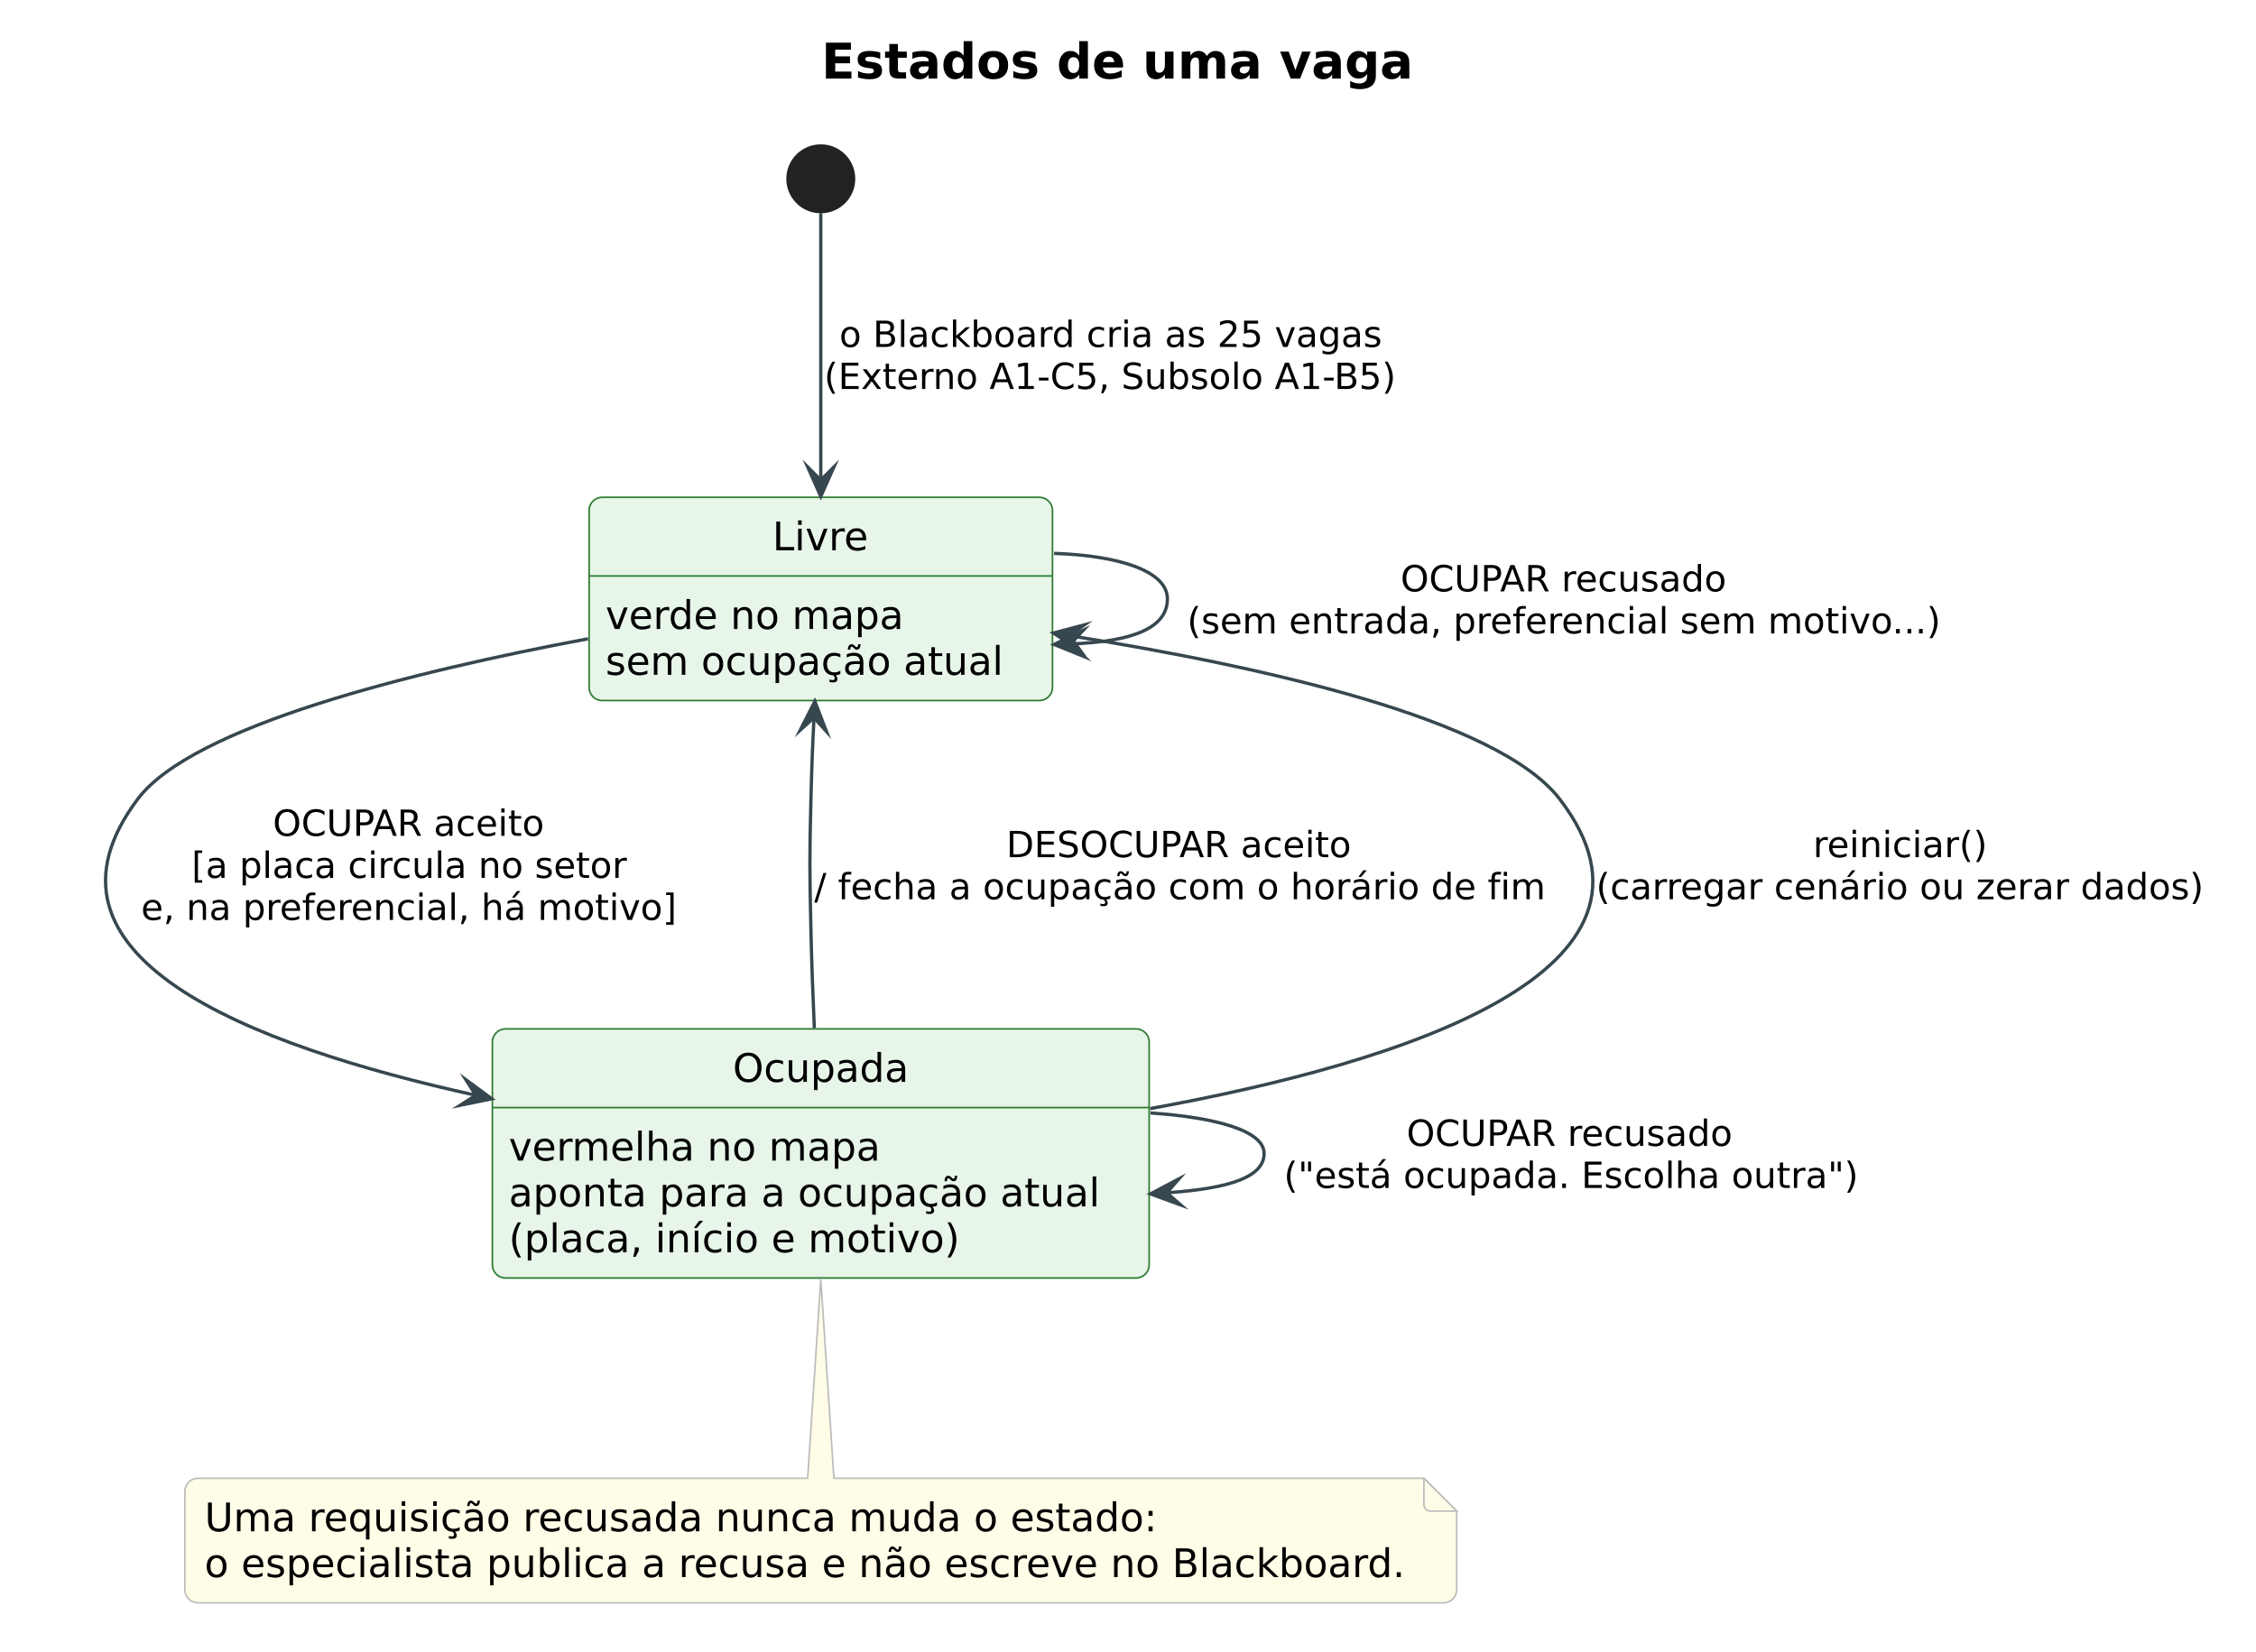
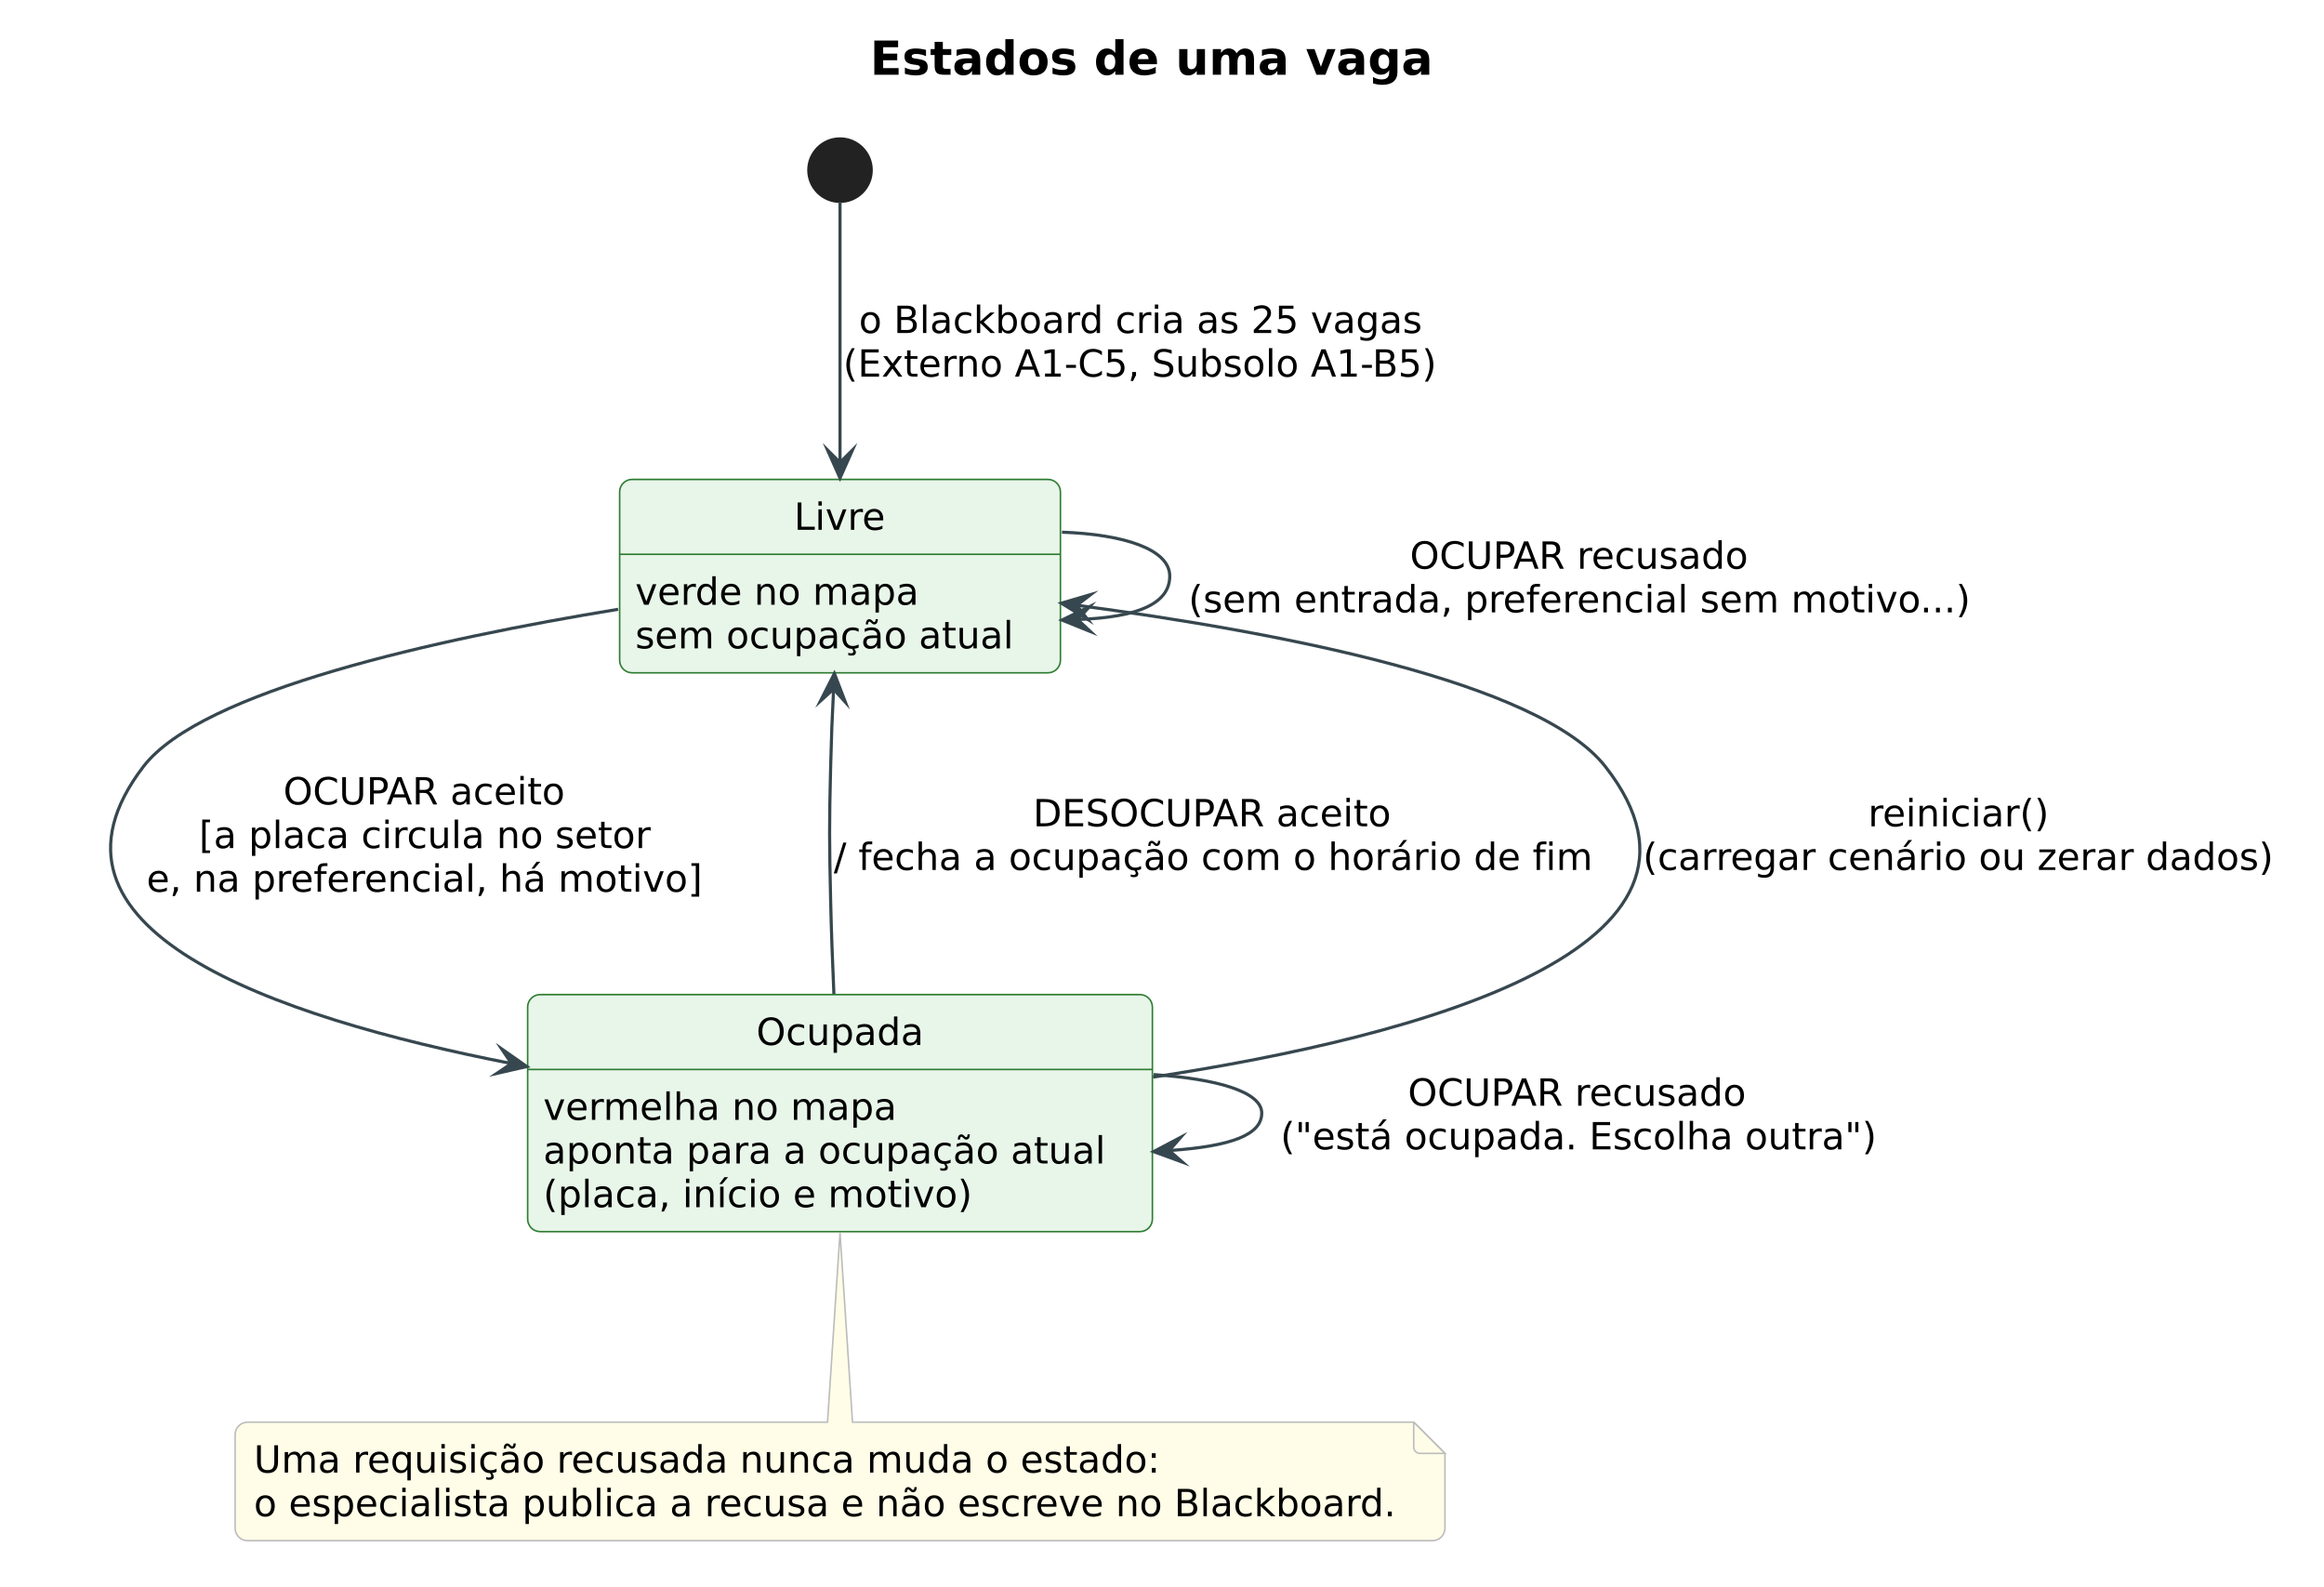
- <svg xmlns="http://www.w3.org/2000/svg" version="1.1" data-diagram-type="STATE" style="width:687px;height:503px;background:#FFFFFF;" width="687px" height="503px" viewBox="0 0 687 503" zoomAndPan="magnify" preserveAspectRatio="none" contentStyleType="text/css">
+ <svg xmlns="http://www.w3.org/2000/svg" version="1.1" data-diagram-type="STATE" style="width:744px;height:508px;background:#FFFFFF;" width="744px" height="508px" viewBox="0 0 744 508" zoomAndPan="magnify" preserveAspectRatio="none" contentStyleType="text/css">
  <defs />
  <g font-family="sans-serif" lengthAdjust="spacing">
    <g class="title" data-source-line="2">
-       <text x="250.141" y="23.923" fill="#000" font-size="15" textLength="180.205" font-weight="700" font-family="'DejaVu Sans'">Estados de uma vaga</text>
+       <text x="278.536" y="23.923" fill="#000" font-size="15" textLength="180.205" font-weight="700" font-family="'DejaVu Sans'">Estados de uma vaga</text>
    </g>
    <g class="entity" data-qualified-name="Livre" id="ent0001" data-source-line="6">
-       <rect x="179.39" y="151.461" width="141.113" height="61.906" fill="#E8F5E9" style="stroke:#2E7D32;stroke-width:0.5;" rx="4" ry="4" />
-       <line x1="179.39" y1="175.43" x2="320.503" y2="175.43" style="stroke:#2E7D32;stroke-width:0.5;" />
-       <text x="235.228" y="167.6" fill="#000" font-size="12" textLength="29.438" font-family="'DejaVu Sans'">Livre</text>
-       <text x="184.39" y="191.568" fill="#000" font-size="12" textLength="91.008" font-family="'DejaVu Sans'">verde no mapa</text>
-       <text x="184.39" y="205.537" fill="#000" font-size="12" textLength="121.113" font-family="'DejaVu Sans'">sem ocupação atual</text>
+       <rect x="198.37" y="153.461" width="141.113" height="61.906" fill="#E8F5E9" style="stroke:#2E7D32;stroke-width:0.5;" rx="4" ry="4" />
+       <line x1="198.37" y1="177.43" x2="339.483" y2="177.43" style="stroke:#2E7D32;stroke-width:0.5;" />
+       <text x="254.208" y="169.6" fill="#000" font-size="12" textLength="29.438" font-family="'DejaVu Sans'">Livre</text>
+       <text x="203.37" y="193.568" fill="#000" font-size="12" textLength="91.008" font-family="'DejaVu Sans'">verde no mapa</text>
+       <text x="203.37" y="207.537" fill="#000" font-size="12" textLength="121.113" font-family="'DejaVu Sans'">sem ocupação atual</text>
    </g>
    <g class="entity" data-qualified-name="Ocupada" id="ent0002" data-source-line="8">
-       <rect x="149.94" y="313.371" width="200.006" height="75.875" fill="#E8F5E9" style="stroke:#2E7D32;stroke-width:0.5;" rx="4" ry="4" />
-       <line x1="149.94" y1="337.34" x2="349.946" y2="337.34" style="stroke:#2E7D32;stroke-width:0.5;" />
-       <text x="223.148" y="329.51" fill="#000" font-size="12" textLength="53.59" font-family="'DejaVu Sans'">Ocupada</text>
-       <text x="154.94" y="353.478" fill="#000" font-size="12" textLength="113.373" font-family="'DejaVu Sans'">vermelha no mapa</text>
-       <text x="154.94" y="367.447" fill="#000" font-size="12" textLength="180.006" font-family="'DejaVu Sans'">aponta para a ocupação atual</text>
-       <text x="154.94" y="381.416" fill="#000" font-size="12" textLength="137.32" font-family="'DejaVu Sans'">(placa, início e motivo)</text>
+       <rect x="168.92" y="318.371" width="200.006" height="75.875" fill="#E8F5E9" style="stroke:#2E7D32;stroke-width:0.5;" rx="4" ry="4" />
+       <line x1="168.92" y1="342.34" x2="368.926" y2="342.34" style="stroke:#2E7D32;stroke-width:0.5;" />
+       <text x="242.128" y="334.51" fill="#000" font-size="12" textLength="53.59" font-family="'DejaVu Sans'">Ocupada</text>
+       <text x="173.92" y="358.478" fill="#000" font-size="12" textLength="113.373" font-family="'DejaVu Sans'">vermelha no mapa</text>
+       <text x="173.92" y="372.447" fill="#000" font-size="12" textLength="180.006" font-family="'DejaVu Sans'">aponta para a ocupação atual</text>
+       <text x="173.92" y="386.416" fill="#000" font-size="12" textLength="137.32" font-family="'DejaVu Sans'">(placa, início e motivo)</text>
    </g>
    <g class="start_entity" data-qualified-name=".start." id="ent0003" data-source-line="4">
-       <ellipse cx="249.95" cy="54.461" rx="10" ry="10" fill="#222" style="stroke:#222;stroke-width:1;" />
+       <ellipse cx="268.92" cy="54.461" rx="10" ry="10" fill="#222" style="stroke:#222;stroke-width:1;" />
    </g>
    <g class="entity" data-qualified-name="GMN10" id="ent0011" data-source-line="19">
-       <path d="M56.29,454.241 L56.29,484.178 A4,4 0 0 0 60.29,488.178 L439.606,488.178 A4,4 0 0 0 443.606,484.178 L443.606,460.241 L433.606,450.241 L253.95,450.241 L249.95,389.621 L245.95,450.241 L60.29,450.241 A4,4 0 0 0 56.29,454.241" style="stroke:#BDBDBD;stroke-width:0.5;" fill="#FFFDE7" />
-       <path d="M433.606,450.241 L433.606,458.241 A2,2 0 0 0 435.606,460.241 L443.606,460.241 L433.606,450.241" style="stroke:#BDBDBD;stroke-width:0.5;" fill="#FFFDE7" />
-       <text x="62.29" y="466.38" fill="#000" font-size="12" textLength="290.631" font-family="'DejaVu Sans'">Uma requisição recusada nunca muda o estado:</text>
-       <text x="62.29" y="480.348" fill="#000" font-size="12" textLength="366.316" font-family="'DejaVu Sans'">o especialista publica a recusa e não escreve no Blackboard.</text>
+       <path d="M75.27,459.241 L75.27,489.178 A4,4 0 0 0 79.27,493.178 L458.586,493.178 A4,4 0 0 0 462.586,489.178 L462.586,465.241 L452.586,455.241 L272.92,455.241 L268.92,394.621 L264.92,455.241 L79.27,455.241 A4,4 0 0 0 75.27,459.241" style="stroke:#BDBDBD;stroke-width:0.5;" fill="#FFFDE7" />
+       <path d="M452.586,455.241 L452.586,463.241 A2,2 0 0 0 454.586,465.241 L462.586,465.241 L452.586,455.241" style="stroke:#BDBDBD;stroke-width:0.5;" fill="#FFFDE7" />
+       <text x="81.27" y="471.38" fill="#000" font-size="12" textLength="290.631" font-family="'DejaVu Sans'">Uma requisição recusada nunca muda o estado:</text>
+       <text x="81.27" y="485.348" fill="#000" font-size="12" textLength="366.316" font-family="'DejaVu Sans'">o especialista publica a recusa e não escreve no Blackboard.</text>
    </g>
    <g class="link" data-entity-1="ent0003" data-entity-2="ent0001" id="lnk4" data-source-line="4" data-link-type="dependency">
-       <path d="M249.95,64.931 C249.95,83.011 249.95,118.141 249.95,146.221" style="stroke:#37474F;stroke-width:1;" fill="none" id="*start*-to-Livre" />
-       <polygon points="249.95,151.221,253.95,142.221,249.95,146.221,245.95,142.221,249.95,151.221" fill="#37474F" style="stroke:#37474F;stroke-width:1;stroke-linejoin:miter;stroke-miterlimit:10;" />
-       <text x="255.577" y="105.671" fill="#000" font-size="11" textLength="165.473" font-family="'DejaVu Sans'">o Blackboard cria as 25 vagas</text>
-       <text x="250.95" y="118.476" fill="#000" font-size="11" textLength="174.727" font-family="'DejaVu Sans'">(Externo A1-C5, Subsolo A1-B5)</text>
+       <path d="M268.92,64.661 C268.92,82.891 268.92,119.281 268.92,148.041" style="stroke:#37474F;stroke-width:1;" fill="none" id="*start*-to-Livre" />
+       <polygon points="268.92,153.041,272.92,144.041,268.92,148.041,264.92,144.041,268.92,153.041" fill="#37474F" style="stroke:#37474F;stroke-width:1;stroke-linejoin:miter;stroke-miterlimit:10;" />
+       <text x="274.968" y="106.6" fill="#000" font-size="12" textLength="180.516" font-family="'DejaVu Sans'">o Blackboard cria as 25 vagas</text>
+       <text x="269.92" y="120.568" fill="#000" font-size="12" textLength="190.611" font-family="'DejaVu Sans'">(Externo A1-C5, Subsolo A1-B5)</text>
    </g>
    <g class="link" data-entity-1="ent0001" data-entity-2="ent0002" id="lnk5" data-source-line="11" data-link-type="dependency">
-       <path d="M179.05,194.561 C125.57,204.581 58.67,221.151 41.95,243.371 C6,291.141 75.337,318.265 144.887,333.595" style="stroke:#37474F;stroke-width:1;" fill="none" id="Livre-to-Ocupada" />
-       <polygon points="149.77,334.671,141.842,328.827,144.887,333.595,140.12,336.64,149.77,334.671" fill="#37474F" style="stroke:#37474F;stroke-width:1;stroke-linejoin:miter;stroke-miterlimit:10;" />
-       <text x="83.075" y="254.581" fill="#000" font-size="11" textLength="83.343" font-family="'DejaVu Sans'">OCUPAR aceito</text>
-       <text x="58.349" y="267.386" fill="#000" font-size="11" textLength="132.795" font-family="'DejaVu Sans'">[a placa circula no setor</text>
-       <text x="42.95" y="280.191" fill="#000" font-size="11" textLength="163.593" font-family="'DejaVu Sans'">e, na preferencial, há motivo]</text>
+       <path d="M197.88,195.041 C139.85,204.531 64.49,221.151 45.92,245.371 C6,297.441 87.203,325.471 163.743,340.441" style="stroke:#37474F;stroke-width:1;" fill="none" id="Livre-to-Ocupada" />
+       <polygon points="168.65,341.401,160.585,335.748,163.743,340.441,159.05,343.599,168.65,341.401" fill="#37474F" style="stroke:#37474F;stroke-width:1;stroke-linejoin:miter;stroke-miterlimit:10;" />
+       <text x="90.692" y="257.51" fill="#000" font-size="12" textLength="90.92" font-family="'DejaVu Sans'">OCUPAR aceito</text>
+       <text x="63.719" y="271.478" fill="#000" font-size="12" textLength="144.867" font-family="'DejaVu Sans'">[a placa circula no setor</text>
+       <text x="46.92" y="285.447" fill="#000" font-size="12" textLength="178.465" font-family="'DejaVu Sans'">e, na preferencial, há motivo]</text>
    </g>
    <g class="link" data-entity-1="ent0002" data-entity-2="ent0001" id="lnk6" data-source-line="12" data-link-type="dependency">
-       <path d="M247.98,313.141 C247.55,303.451 247.16,293.021 246.95,283.371 C246.55,265.591 246.5,261.141 246.95,243.371 C247.19,233.681 247.393,228.114 247.883,218.594" style="stroke:#37474F;stroke-width:1;" fill="none" id="Ocupada-to-Livre" />
-       <polygon points="248.14,213.601,243.683,222.383,247.883,218.594,251.672,222.795,248.14,213.601" fill="#37474F" style="stroke:#37474F;stroke-width:1;stroke-linejoin:miter;stroke-miterlimit:10;" />
-       <text x="306.428" y="261.081" fill="#000" font-size="11" textLength="105.746" font-family="'DejaVu Sans'">DESOCUPAR aceito</text>
-       <text x="247.95" y="273.886" fill="#000" font-size="11" textLength="222.702" font-family="'DejaVu Sans'">/ fecha a ocupação com o horário de fim</text>
+       <path d="M266.96,318.141 C266.53,308.451 266.14,298.021 265.92,288.371 C265.5,269.261 265.45,264.471 265.92,245.371 C266.17,235.681 266.373,230.114 266.863,220.594" style="stroke:#37474F;stroke-width:1;" fill="none" id="Ocupada-to-Livre" />
+       <polygon points="267.12,215.601,262.663,224.383,266.863,220.594,270.652,224.795,267.12,215.601" fill="#37474F" style="stroke:#37474F;stroke-width:1;stroke-linejoin:miter;stroke-miterlimit:10;" />
+       <text x="330.714" y="264.51" fill="#000" font-size="12" textLength="115.359" font-family="'DejaVu Sans'">DESOCUPAR aceito</text>
+       <text x="266.92" y="278.478" fill="#000" font-size="12" textLength="242.947" font-family="'DejaVu Sans'">/ fecha a ocupação com o horário de fim</text>
    </g>
    <g class="link" data-entity-1="ent0002" data-entity-2="ent0001" id="lnk7" data-source-line="13" data-link-type="dependency">
-       <path d="M350.25,337.651 C427.6,323.601 515.13,295.671 474.95,243.371 C456.1,218.851 384.347,203.013 325.697,193.603" style="stroke:#37474F;stroke-width:1;" fill="none" id="Ocupada-to-Livre-1" />
-       <polygon points="320.76,192.811,329.013,198.186,325.697,193.603,330.28,190.287,320.76,192.811" fill="#37474F" style="stroke:#37474F;stroke-width:1;stroke-linejoin:miter;stroke-miterlimit:10;" />
-       <text x="552.102" y="261.081" fill="#000" font-size="11" textLength="53.324" font-family="'DejaVu Sans'">reiniciar()</text>
-       <text x="486.04" y="273.886" fill="#000" font-size="11" textLength="185.448" font-family="'DejaVu Sans'">(carregar cenário ou zerar dados)</text>
+       <path d="M369.14,344.781 C455.42,331.611 559.4,303.311 513.92,245.371 C492.57,218.151 409.206,202.353 344.716,193.743" style="stroke:#37474F;stroke-width:1;" fill="none" id="Ocupada-to-Livre-1" />
+       <polygon points="339.76,193.081,348.152,198.237,344.716,193.743,349.21,190.307,339.76,193.081" fill="#37474F" style="stroke:#37474F;stroke-width:1;stroke-linejoin:miter;stroke-miterlimit:10;" />
+       <text x="598.037" y="264.51" fill="#000" font-size="12" textLength="58.172" font-family="'DejaVu Sans'">reiniciar()</text>
+       <text x="525.97" y="278.478" fill="#000" font-size="12" textLength="202.307" font-family="'DejaVu Sans'">(carregar cenário ou zerar dados)</text>
    </g>
    <g class="link" data-entity-1="ent0001" data-entity-2="ent0001" id="lnk8" data-source-line="15" data-link-type="dependency">
-       <path d="M320.99,168.541 C340.55,169.211 355.5,173.831 355.5,182.411 C355.5,190.991 345.547,195.45 325.987,196.12" style="stroke:#37474F;stroke-width:1;" fill="none" id="Livre-to-Livre" />
-       <polygon points="320.99,196.291,330.122,199.98,325.987,196.12,329.848,191.985,320.99,196.291" fill="#37474F" style="stroke:#37474F;stroke-width:1;stroke-linejoin:miter;stroke-miterlimit:10;" />
-       <text x="426.485" y="180.121" fill="#000" font-size="11" textLength="100.182" font-family="'DejaVu Sans'">OCUPAR recusado</text>
-       <text x="361.5" y="192.926" fill="#000" font-size="11" textLength="230.151" font-family="'DejaVu Sans'">(sem entrada, preferencial sem motivo...)</text>
+       <path d="M339.96,170.351 C359.53,171.031 374.48,175.721 374.48,184.411 C374.48,193.111 364.527,197.627 344.957,198.307" style="stroke:#37474F;stroke-width:1;" fill="none" id="Livre-to-Livre" />
+       <polygon points="339.96,198.481,349.093,202.166,344.957,198.307,348.816,194.171,339.96,198.481" fill="#37474F" style="stroke:#37474F;stroke-width:1;stroke-linejoin:miter;stroke-miterlimit:10;" />
+       <text x="451.373" y="182.05" fill="#000" font-size="12" textLength="109.289" font-family="'DejaVu Sans'">OCUPAR recusado</text>
+       <text x="380.48" y="196.018" fill="#000" font-size="12" textLength="251.074" font-family="'DejaVu Sans'">(sem entrada, preferencial sem motivo...)</text>
    </g>
    <g class="link" data-entity-1="ent0002" data-entity-2="ent0002" id="lnk9" data-source-line="16" data-link-type="dependency">
-       <path d="M350.33,338.981 C370.52,340.351 384.95,344.451 384.95,351.301 C384.95,358.161 375.509,361.922 355.319,363.292" style="stroke:#37474F;stroke-width:1;" fill="none" id="Ocupada-to-Ocupada" />
-       <polygon points="350.33,363.631,359.58,367.012,355.319,363.292,359.039,359.031,350.33,363.631" fill="#37474F" style="stroke:#37474F;stroke-width:1;stroke-linejoin:miter;stroke-miterlimit:10;" />
-       <text x="428.33" y="349.011" fill="#000" font-size="11" textLength="100.182" font-family="'DejaVu Sans'">OCUPAR recusado</text>
-       <text x="390.95" y="361.816" fill="#000" font-size="11" textLength="174.942" font-family="'DejaVu Sans'">("está ocupada. Escolha outra")</text>
+       <path d="M369.31,343.981 C389.5,345.351 403.93,349.451 403.93,356.301 C403.93,363.161 394.489,366.922 374.299,368.292" style="stroke:#37474F;stroke-width:1;" fill="none" id="Ocupada-to-Ocupada" />
+       <polygon points="369.31,368.631,378.56,372.012,374.299,368.292,378.019,364.031,369.31,368.631" fill="#37474F" style="stroke:#37474F;stroke-width:1;stroke-linejoin:miter;stroke-miterlimit:10;" />
+       <text x="450.708" y="353.94" fill="#000" font-size="12" textLength="109.289" font-family="'DejaVu Sans'">OCUPAR recusado</text>
+       <text x="409.93" y="367.908" fill="#000" font-size="12" textLength="190.846" font-family="'DejaVu Sans'">("está ocupada. Escolha outra")</text>
    </g>
  </g>
</svg>
